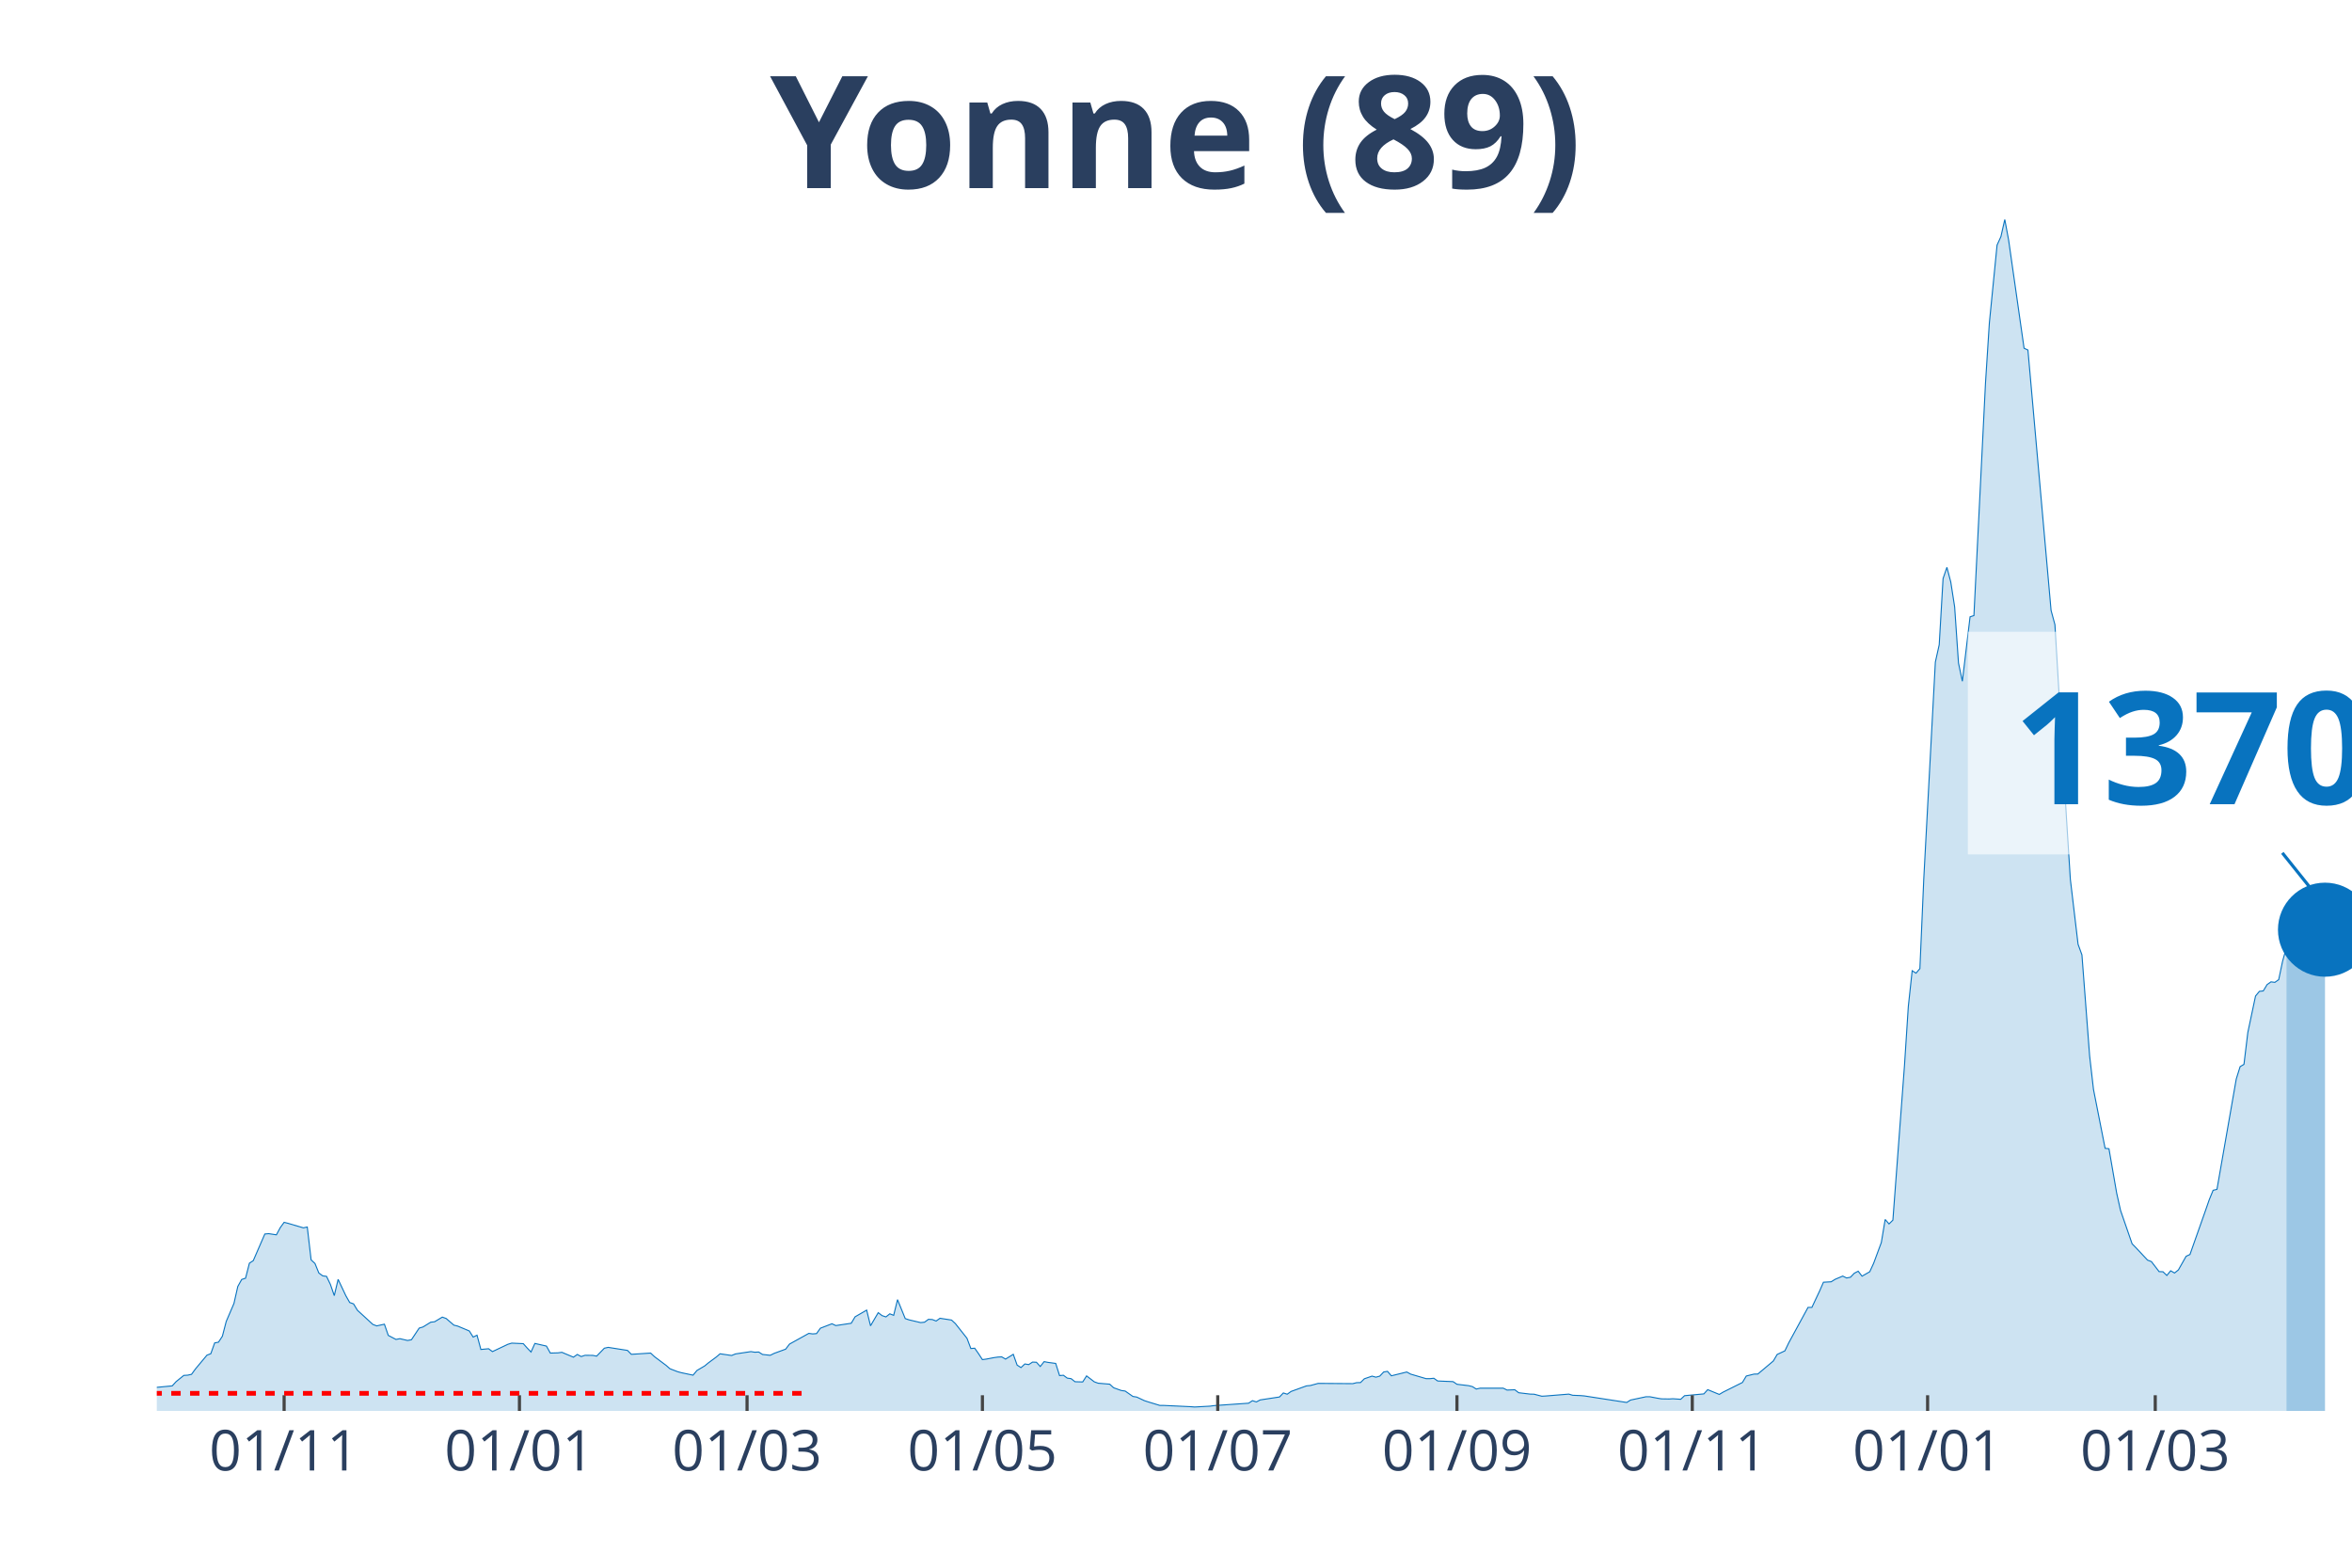
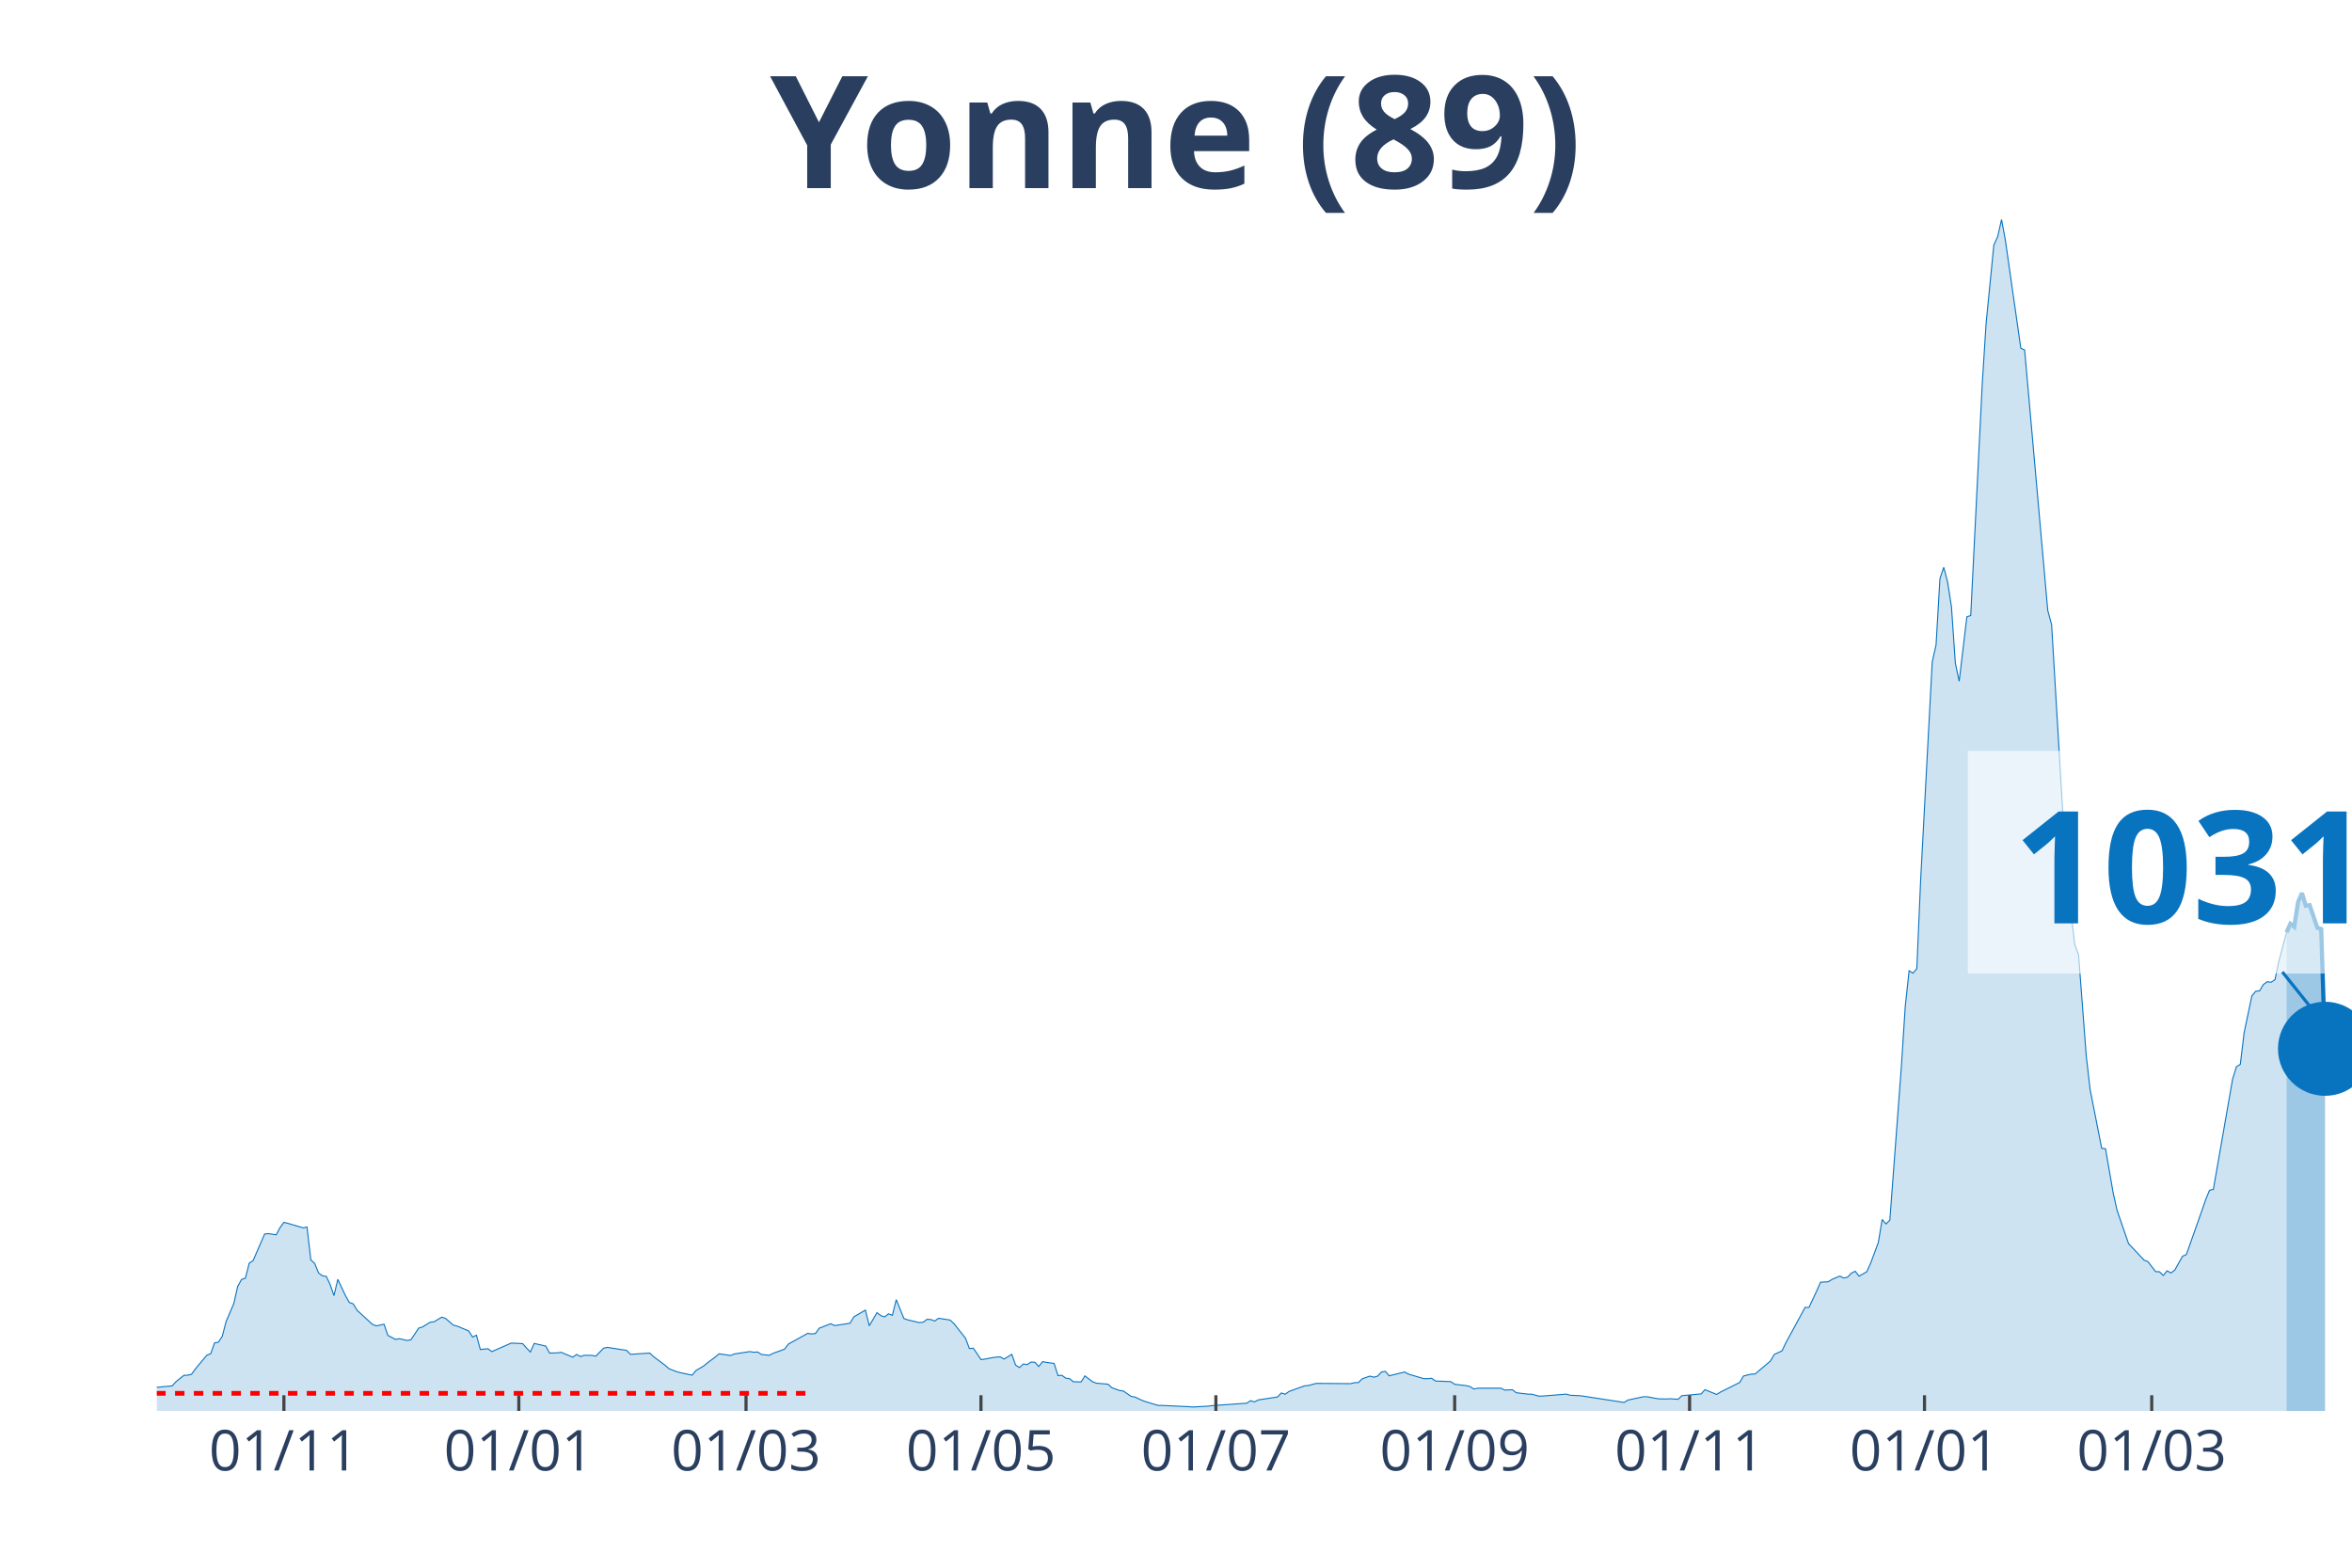
<svg xmlns="http://www.w3.org/2000/svg" class="main-svg" width="1125" height="750" style="" viewBox="0 0 750 500">
  <rect x="0" y="0" width="750" height="500" style="fill: rgb(0, 0, 0); fill-opacity: 0;" />
-   <defs id="defs-91e0ab">
+   <defs id="defs-132153">
    <g class="clips">
-       <clipPath id="clip91e0abxyplot" class="plotclip">
+       <clipPath id="clip132153xyplot" class="plotclip">
        <rect width="700" height="380" />
      </clipPath>
-       <clipPath class="axesclip" id="clip91e0abx">
+       <clipPath class="axesclip" id="clip132153x">
        <rect x="50" y="0" width="700" height="500" />
      </clipPath>
-       <clipPath class="axesclip" id="clip91e0aby">
+       <clipPath class="axesclip" id="clip132153y">
        <rect x="0" y="70" width="750" height="380" />
      </clipPath>
-       <clipPath class="axesclip" id="clip91e0abxy">
+       <clipPath class="axesclip" id="clip132153xy">
        <rect x="50" y="70" width="700" height="380" />
      </clipPath>
    </g>
    <g class="gradients" />
  </defs>
  <g class="bglayer">
    <rect class="bg" x="50" y="70" width="700" height="380" style="fill: rgb(0, 0, 0); fill-opacity: 0; stroke-width: 0;" />
  </g>
  <g class="layer-below">
    <g class="imagelayer" />
    <g class="shapelayer" />
  </g>
  <g class="cartesianlayer">
    <g class="subplot xy">
      <g class="layer-subplot">
        <g class="shapelayer" />
        <g class="imagelayer" />
      </g>
      <g class="gridlayer">
        <g class="x">
-           <path class="xgrid crisp" transform="translate(90.6,0)" d="M0,70v380" style="stroke: rgb(255, 255, 255); stroke-opacity: 1; stroke-width: 1px;" />
-           <path class="xgrid crisp" transform="translate(165.64,0)" d="M0,70v380" style="stroke: rgb(255, 255, 255); stroke-opacity: 1; stroke-width: 1px;" />
-           <path class="xgrid crisp" transform="translate(238.22,0)" d="M0,70v380" style="stroke: rgb(255, 255, 255); stroke-opacity: 1; stroke-width: 1px;" />
-           <path class="xgrid crisp" transform="translate(313.27,0)" d="M0,70v380" style="stroke: rgb(255, 255, 255); stroke-opacity: 1; stroke-width: 1px;" />
-           <path class="xgrid crisp" transform="translate(388.31,0)" d="M0,70v380" style="stroke: rgb(255, 255, 255); stroke-opacity: 1; stroke-width: 1px;" />
-           <path class="xgrid crisp" transform="translate(464.59,0)" d="M0,70v380" style="stroke: rgb(255, 255, 255); stroke-opacity: 1; stroke-width: 1px;" />
-           <path class="xgrid crisp" transform="translate(539.63,0)" d="M0,70v380" style="stroke: rgb(255, 255, 255); stroke-opacity: 1; stroke-width: 1px;" />
-           <path class="xgrid crisp" transform="translate(614.67,0)" d="M0,70v380" style="stroke: rgb(255, 255, 255); stroke-opacity: 1; stroke-width: 1px;" />
-           <path class="xgrid crisp" transform="translate(687.26,0)" d="M0,70v380" style="stroke: rgb(255, 255, 255); stroke-opacity: 1; stroke-width: 1px;" />
+           <path class="xgrid crisp" transform="translate(90.53,0)" d="M0,70v380" style="stroke: rgb(255, 255, 255); stroke-opacity: 1; stroke-width: 1px;" />
+           <path class="xgrid crisp" transform="translate(165.44,0)" d="M0,70v380" style="stroke: rgb(255, 255, 255); stroke-opacity: 1; stroke-width: 1px;" />
+           <path class="xgrid crisp" transform="translate(237.89,0)" d="M0,70v380" style="stroke: rgb(255, 255, 255); stroke-opacity: 1; stroke-width: 1px;" />
+           <path class="xgrid crisp" transform="translate(312.81,0)" d="M0,70v380" style="stroke: rgb(255, 255, 255); stroke-opacity: 1; stroke-width: 1px;" />
+           <path class="xgrid crisp" transform="translate(387.72,0)" d="M0,70v380" style="stroke: rgb(255, 255, 255); stroke-opacity: 1; stroke-width: 1px;" />
+           <path class="xgrid crisp" transform="translate(463.86,0)" d="M0,70v380" style="stroke: rgb(255, 255, 255); stroke-opacity: 1; stroke-width: 1px;" />
+           <path class="xgrid crisp" transform="translate(538.77,0)" d="M0,70v380" style="stroke: rgb(255, 255, 255); stroke-opacity: 1; stroke-width: 1px;" />
+           <path class="xgrid crisp" transform="translate(613.68,0)" d="M0,70v380" style="stroke: rgb(255, 255, 255); stroke-opacity: 1; stroke-width: 1px;" />
+           <path class="xgrid crisp" transform="translate(686.14,0)" d="M0,70v380" style="stroke: rgb(255, 255, 255); stroke-opacity: 1; stroke-width: 1px;" />
        </g>
        <g class="y" />
      </g>
      <g class="zerolinelayer" />
      <path class="xlines-below" />
      <path class="ylines-below" />
      <g class="overlines-below" />
      <g class="xaxislayer-below" />
      <g class="yaxislayer-below" />
      <g class="overaxes-below" />
-       <g class="plot" transform="translate(50, 70)" clip-path="url('#clip91e0abxyplot')">
+       <g class="plot" transform="translate(50, 70)" clip-path="url('#clip132153xyplot')">
        <g class="scatterlayer mlayer">
-           <g class="trace scatter trace17a9e5" style="stroke-miterlimit: 2;">
+           <g class="trace scatter tracea91713" style="stroke-miterlimit: 2;">
            <g class="fills">
              <g>
-                 <path class="js-fill" d="M679.09,380L-167.31,380L-167.31,379.09L-140.25,379.73L-139.02,379.76L-104.57,379.87L-103.34,379.8L-89.81,379.63L-88.58,379.73L-65.2,379.22L-63.97,379.26L-52.9,378.58L-51.67,378.28L-35.68,375.99L-34.45,376.42L-28.3,377.1L-27.07,376.8L-24.6,375.34L-23.37,375.24L-18.45,373.35L-17.22,373.32L-13.53,372.78L-12.3,371.16L-9.84,370.59L-8.61,371.2L-4.92,371.13L-3.69,372.48L-1.23,373.22L0,372.48L4.92,372.01L6.15,370.66L8.61,368.67L9.84,368.6L11.07,368.33L12.3,366.64L15.99,362.22L17.22,361.75L18.45,358.31L19.68,358.07L20.91,356.18L22.14,351.46L24.6,345.73L25.83,340.3L27.07,338.07L28.3,337.67L29.53,332.88L30.76,332.07L34.45,323.57L35.68,323.46L38.14,323.83L39.37,321.54L40.6,319.85L41.83,320.16L46.75,321.61L47.98,321.34L49.21,331.83L50.44,332.98L51.67,336.01L52.9,336.92L54.13,337.09L55.36,339.66L56.59,343.23L57.82,338.04L60.28,343.26L61.51,345.42L62.74,345.86L63.97,347.89L68.89,352.41L70.12,352.88L72.58,352.34L73.81,355.91L76.27,357.2L77.5,356.96L79.96,357.53L81.2,357.3L83.66,353.59L84.89,353.22L87.35,351.7L88.58,351.56L91.04,350.08L92.27,350.52L94.73,352.64L95.96,352.95L99.65,354.5L100.88,356.45L102.11,355.85L103.34,360.4L105.8,360.17L107.03,361.08L111.95,358.75L113.18,358.38L116.87,358.55L118.1,359.93L119.33,361.21L120.56,358.48L124.25,359.32L125.48,361.55L127.94,361.48L129.17,361.31L132.86,362.86L134.09,361.99L135.33,362.66L136.56,362.26L139.02,362.29L140.25,362.53L142.71,360L143.94,359.73L150.09,360.7L151.32,361.95L157.47,361.55L158.7,362.7L162.39,365.46L163.62,366.54L166.08,367.49L167.31,367.82L171,368.6L172.23,367.11L174.69,365.66L175.92,364.65L178.38,362.83L179.61,361.78L183.3,362.32L184.53,361.82L189.46,361.08L190.69,361.28L191.92,361.21L193.15,361.99L195.61,362.26L196.84,361.65L200.53,360.3L201.76,358.68L207.91,355.27L209.14,355.44L210.37,355.34L211.6,353.62L215.29,352.2L216.52,352.78L221.44,352.04L222.67,349.98L226.36,347.85L227.59,352.85L230.05,348.66L231.28,349.61L232.51,350.01L233.74,349.03L234.97,349.51L236.2,344.51L238.66,350.55L239.89,350.96L243.59,351.83L244.82,351.7L246.05,350.79L247.28,350.85L248.51,351.33L249.74,350.45L253.43,351.02L254.66,352.17L258.35,356.83L259.58,360.1L260.81,360L262.04,361.75L263.27,363.64L264.5,363.47L266.96,363L268.19,362.83L269.42,362.76L270.65,363.47L273.11,361.95L274.34,365.39L275.57,366.17L276.8,365.02L278.03,365.23L279.26,364.42L280.49,364.48L281.72,365.83L282.95,364.28L284.18,364.52L286.64,364.85L287.87,368.73L289.1,368.63L290.33,369.54L291.56,369.71L292.79,370.69L295.25,370.76L296.49,368.83L298.95,370.72L300.18,371.16L303.87,371.47L305.1,372.61L307.56,373.49L308.79,373.66L311.25,375.38L312.48,375.58L314.94,376.73L316.17,377.13L319.86,378.25L321.09,378.25L329.7,378.65L330.93,378.75L335.85,378.48L337.08,378.31L348.15,377.54L349.38,376.73L350.62,377.13L351.85,376.49L358,375.55L359.23,374.27L360.46,374.67L361.69,373.79L366.61,372.01L367.84,371.9L370.3,371.23L371.53,371.23L381.37,371.3L382.6,370.99L383.83,370.96L385.06,369.75L387.52,368.9L388.75,369.24L389.98,368.9L391.21,367.59L392.44,367.38L393.67,368.8L398.59,367.59L399.82,368.26L404.75,369.71L405.98,369.71L407.21,369.58L408.44,370.45L413.36,370.66L414.59,371.5L418.28,371.94L419.51,372.24L420.74,373.02L421.97,372.75L429.35,372.75L430.58,373.35L433.04,373.25L434.27,374.2L437.96,374.64L439.19,374.67L441.65,375.31L442.88,375.24L450.26,374.64L451.49,375.01L453.95,375.11L455.18,375.21L468.72,377.3L469.95,376.53L474.87,375.48L476.1,375.48L478.56,375.95L479.79,376.15L482.25,376.19L483.48,376.12L485.94,376.29L487.17,375.14L493.32,374.57L494.55,373.22L498.24,374.74L499.47,374L505.62,370.93L506.85,368.87L509.31,368.26L510.54,368.23L515.47,364.08L516.7,361.99L519.16,360.84L520.39,358.28L526.54,346.98L527.77,346.98L530.23,341.75L531.46,338.95L533.92,338.81L535.15,338.04L537.61,336.99L538.84,337.6L540.07,337.36L541.3,336.08L542.53,335.44L543.76,337.02L546.22,335.61L547.45,332.94L549.91,326.3L551.14,318.94L552.37,320.36L553.6,319.15L557.29,269.93L558.52,251.01L559.75,239.6L560.98,240.38L562.21,238.93L563.44,210.49L567.14,141.17L568.37,135.64L569.6,114.52L570.83,110.95L572.06,115.64L573.29,123.56L574.52,141.48L575.75,147.28L578.21,126.73L579.44,126.33L583.13,52.15L584.36,33.02L586.82,8.16L588.05,5.46L589.28,0L590.51,6.61L595.43,41.05L596.66,41.63L604.04,124.68L605.27,129.23L608.96,191.03L610.19,210.46L612.65,231.17L613.88,234.54L616.34,266.79L617.57,277.49L621.27,296.24L622.5,296.38L624.96,310.54L626.19,316.04L629.88,326.7L631.11,327.95L634.8,331.9L636.03,332.37L638.49,335.57L639.72,335.61L640.95,336.79L642.18,335.3L643.41,336.01L644.64,335.03L647.1,330.68L648.33,330.11L653.25,316.18L654.48,312.64L655.71,309.63L656.94,309.33L663.09,274.15L664.32,270.2L665.55,269.46L666.78,259.3L669.24,247.67L670.47,246.18L671.7,246.05L672.93,244.02L674.17,243.15L675.4,243.31L676.63,242.44L677.86,236.6L679.09,232.18" style="fill: rgb(8, 115, 191); fill-opacity: 0.2; stroke-width: 0;" />
+                 <path class="js-fill" d="M679.12,380L-167.02,380L-167.02,379.09L-140,379.73L-138.77,379.76L-104.39,379.87L-103.16,379.8L-89.65,379.63L-88.42,379.73L-65.09,379.22L-63.86,379.26L-52.81,378.58L-51.58,378.28L-35.61,375.99L-34.39,376.42L-28.25,377.1L-27.02,376.8L-24.56,375.34L-23.33,375.24L-18.42,373.35L-17.19,373.32L-13.51,372.78L-12.28,371.16L-9.82,370.59L-8.6,371.2L-4.91,371.13L-3.68,372.48L-1.23,373.22L0,372.48L4.91,372.01L6.14,370.66L8.6,368.67L9.82,368.6L11.05,368.33L12.28,366.64L15.96,362.22L17.19,361.75L18.42,358.31L19.65,358.07L20.88,356.18L22.11,351.46L24.56,345.73L25.79,340.3L27.02,338.07L28.25,337.67L29.47,332.88L30.7,332.07L34.39,323.57L35.61,323.46L38.07,323.83L39.3,321.54L40.53,319.85L41.75,320.16L46.67,321.61L47.89,321.34L49.12,331.83L50.35,332.98L51.58,336.01L52.81,336.92L54.04,337.09L55.26,339.66L56.49,343.23L57.72,338.04L60.18,343.26L61.4,345.42L62.63,345.86L63.86,347.89L68.77,352.41L70,352.88L72.46,352.34L73.68,355.91L76.14,357.2L77.37,356.96L79.82,357.53L81.05,357.3L83.51,353.59L84.74,353.22L87.19,351.7L88.42,351.56L90.88,350.08L92.11,350.52L94.56,352.64L95.79,352.95L99.47,354.5L100.7,356.45L101.93,355.85L103.16,360.4L105.61,360.17L106.84,361.08L112.98,358.38L114.21,358.41L116.67,358.55L117.89,359.93L119.12,361.21L120.35,358.48L124.04,359.32L125.26,361.55L127.72,361.48L128.95,361.31L132.63,362.86L133.86,361.99L135.09,362.66L136.32,362.26L138.77,362.29L140,362.53L142.46,360L143.68,359.73L149.82,360.7L151.05,361.95L157.19,361.55L158.42,362.7L162.11,365.46L163.33,366.54L165.79,367.49L167.02,367.82L170.7,368.6L171.93,367.11L174.39,365.66L175.61,364.65L178.07,362.83L179.3,361.78L182.98,362.32L184.21,361.82L189.12,361.08L190.35,361.28L191.58,361.21L192.81,361.99L195.26,362.26L196.49,361.65L200.18,360.3L201.4,358.68L207.54,355.27L208.77,355.44L210,355.34L211.23,353.62L214.91,352.2L216.14,352.78L221.05,352.04L222.28,349.98L225.96,347.85L227.19,352.85L229.65,348.66L230.88,349.61L232.11,350.01L233.33,349.03L234.56,349.51L235.79,344.51L238.25,350.55L239.47,350.96L243.16,351.83L244.39,351.7L245.61,350.79L246.84,350.85L248.07,351.33L249.3,350.45L252.98,351.02L254.21,352.17L257.89,356.83L259.12,360.1L260.35,360L261.58,361.75L262.81,363.64L264.04,363.47L266.49,363L267.72,362.83L268.95,362.76L270.18,363.47L272.63,361.95L273.86,365.39L275.09,366.17L276.32,365.02L277.54,365.23L278.77,364.42L280,364.48L281.23,365.83L282.46,364.28L283.68,364.52L286.14,364.85L287.37,368.73L288.6,368.63L289.82,369.54L291.05,369.71L292.28,370.69L294.74,370.76L295.96,368.83L298.42,370.72L299.65,371.16L303.33,371.47L304.56,372.61L307.02,373.49L308.25,373.66L310.7,375.38L311.93,375.58L314.39,376.73L315.61,377.13L319.3,378.25L320.53,378.25L329.12,378.65L330.35,378.75L335.26,378.48L336.49,378.31L347.54,377.54L348.77,376.73L350,377.13L351.23,376.49L357.37,375.55L358.6,374.27L359.82,374.67L361.05,373.79L365.96,372.01L367.19,371.9L369.65,371.23L370.88,371.23L380.7,371.3L381.93,370.99L383.16,370.96L384.39,369.75L386.84,368.9L388.07,369.24L389.3,368.9L390.53,367.59L391.75,367.38L392.98,368.8L397.89,367.59L399.12,368.26L404.04,369.71L405.26,369.71L406.49,369.58L407.72,370.45L412.63,370.66L413.86,371.5L417.54,371.94L418.77,372.24L420,373.02L421.23,372.75L428.6,372.75L429.82,373.35L432.28,373.25L433.51,374.2L437.19,374.64L438.42,374.67L440.88,375.31L442.11,375.24L449.47,374.64L450.7,375.01L453.16,375.11L454.39,375.21L467.89,377.3L469.12,376.53L474.04,375.48L475.26,375.48L477.72,375.95L478.95,376.15L481.4,376.19L482.63,376.12L485.09,376.29L486.32,375.14L492.46,374.57L493.68,373.22L497.37,374.74L498.6,374L504.74,370.93L505.96,368.87L508.42,368.26L509.65,368.23L514.56,364.08L515.79,361.99L518.25,360.84L519.47,358.28L525.61,346.98L526.84,346.98L529.3,341.75L530.53,338.95L532.98,338.81L534.21,338.04L536.67,336.99L537.89,337.6L539.12,337.36L540.35,336.08L541.58,335.44L542.81,337.02L545.26,335.61L546.49,332.94L548.95,326.3L550.18,318.94L551.4,320.36L552.63,319.15L556.32,269.93L557.54,251.01L558.77,239.6L560,240.38L561.23,238.93L562.46,210.49L566.14,141.17L567.37,135.64L568.6,114.52L569.82,110.95L571.05,115.64L572.28,123.56L573.51,141.48L574.74,147.28L577.19,126.73L578.42,126.33L582.11,52.15L583.33,33.02L585.79,8.16L587.02,5.46L588.25,0L589.47,6.61L594.39,41.05L595.61,41.63L602.98,124.68L604.21,129.23L607.89,191.03L609.12,210.46L611.58,231.17L612.81,234.54L615.26,266.79L616.49,277.49L620.18,296.24L621.4,296.38L623.86,310.54L625.09,316.04L628.77,326.7L630,327.95L633.68,331.9L634.91,332.37L637.37,335.57L638.6,335.61L639.82,336.79L641.05,335.3L642.28,336.01L643.51,335.03L645.96,330.68L647.19,330.11L652.11,316.18L653.33,312.64L654.56,309.63L655.79,309.33L661.93,274.15L663.16,270.2L664.39,269.46L665.61,259.3L668.07,247.63L669.3,246.15L670.53,246.01L671.75,243.99L672.98,243.11L674.21,243.28L675.44,242.44L676.67,236.6L679.12,227.36" style="fill: rgb(8, 115, 191); fill-opacity: 0.2; stroke-width: 0;" />
              </g>
            </g>
            <g class="errorbars" />
            <g class="lines">
-               <path class="js-line" d="M-167.31,379.09L-140.25,379.73L-139.02,379.76L-104.57,379.87L-103.34,379.8L-89.81,379.63L-88.58,379.73L-65.2,379.22L-63.97,379.26L-52.9,378.58L-51.67,378.28L-35.68,375.99L-34.45,376.42L-28.3,377.1L-27.07,376.8L-24.6,375.34L-23.37,375.24L-18.45,373.35L-17.22,373.32L-13.53,372.78L-12.3,371.16L-9.84,370.59L-8.61,371.2L-4.92,371.13L-3.69,372.48L-1.23,373.22L0,372.48L4.92,372.01L6.15,370.66L8.61,368.67L9.84,368.6L11.07,368.33L12.3,366.64L15.99,362.22L17.22,361.75L18.45,358.31L19.68,358.07L20.91,356.18L22.14,351.46L24.6,345.73L25.83,340.3L27.07,338.07L28.3,337.67L29.53,332.88L30.76,332.07L34.45,323.57L35.68,323.46L38.14,323.83L39.37,321.54L40.6,319.85L41.83,320.16L46.75,321.61L47.98,321.34L49.21,331.83L50.44,332.98L51.67,336.01L52.9,336.92L54.13,337.09L55.36,339.66L56.59,343.23L57.82,338.04L60.28,343.26L61.51,345.42L62.74,345.86L63.97,347.89L68.89,352.41L70.12,352.88L72.58,352.34L73.81,355.91L76.27,357.2L77.5,356.96L79.96,357.53L81.2,357.3L83.66,353.59L84.89,353.22L87.35,351.7L88.58,351.56L91.04,350.08L92.27,350.52L94.73,352.64L95.96,352.95L99.65,354.5L100.88,356.45L102.11,355.85L103.34,360.4L105.8,360.17L107.03,361.08L111.95,358.75L113.18,358.38L116.87,358.55L118.1,359.93L119.33,361.21L120.56,358.48L124.25,359.32L125.48,361.55L127.94,361.48L129.17,361.31L132.86,362.86L134.09,361.99L135.33,362.66L136.56,362.26L139.02,362.29L140.25,362.53L142.71,360L143.94,359.73L150.09,360.7L151.32,361.95L157.47,361.55L158.7,362.7L162.39,365.46L163.62,366.54L166.08,367.49L167.31,367.82L171,368.6L172.23,367.11L174.69,365.66L175.92,364.65L178.38,362.83L179.61,361.78L183.3,362.32L184.53,361.82L189.46,361.08L190.69,361.28L191.92,361.21L193.15,361.99L195.61,362.26L196.84,361.65L200.53,360.3L201.76,358.68L207.91,355.27L209.14,355.44L210.37,355.34L211.6,353.62L215.29,352.2L216.52,352.78L221.44,352.04L222.67,349.98L226.36,347.85L227.59,352.85L230.05,348.66L231.28,349.61L232.51,350.01L233.74,349.03L234.97,349.51L236.2,344.51L238.66,350.55L239.89,350.96L243.59,351.83L244.82,351.7L246.05,350.79L247.28,350.85L248.51,351.33L249.74,350.45L253.43,351.02L254.66,352.17L258.35,356.83L259.58,360.1L260.81,360L262.04,361.75L263.27,363.64L264.5,363.47L266.96,363L268.19,362.83L269.42,362.76L270.65,363.47L273.11,361.95L274.34,365.39L275.57,366.17L276.8,365.02L278.03,365.23L279.26,364.42L280.49,364.48L281.72,365.83L282.95,364.28L284.18,364.52L286.64,364.85L287.87,368.73L289.1,368.63L290.33,369.54L291.56,369.71L292.79,370.69L295.25,370.76L296.49,368.83L298.95,370.72L300.18,371.16L303.87,371.47L305.1,372.61L307.56,373.49L308.79,373.66L311.25,375.38L312.48,375.58L314.94,376.73L316.17,377.13L319.86,378.25L321.09,378.25L329.7,378.65L330.93,378.75L335.85,378.48L337.08,378.31L348.15,377.54L349.38,376.73L350.62,377.13L351.85,376.49L358,375.55L359.23,374.27L360.46,374.67L361.69,373.79L366.61,372.01L367.84,371.9L370.3,371.23L371.53,371.23L381.37,371.3L382.6,370.99L383.83,370.96L385.06,369.75L387.52,368.9L388.75,369.24L389.98,368.9L391.21,367.59L392.44,367.38L393.67,368.8L398.59,367.59L399.82,368.26L404.75,369.71L405.98,369.71L407.21,369.58L408.44,370.45L413.36,370.66L414.59,371.5L418.28,371.94L419.51,372.24L420.74,373.02L421.97,372.75L429.35,372.75L430.58,373.35L433.04,373.25L434.27,374.2L437.96,374.64L439.19,374.67L441.65,375.31L442.88,375.24L450.26,374.64L451.49,375.01L453.95,375.11L455.18,375.21L468.72,377.3L469.95,376.53L474.87,375.48L476.1,375.48L478.56,375.95L479.79,376.15L482.25,376.19L483.48,376.12L485.94,376.29L487.17,375.14L493.32,374.57L494.55,373.22L498.24,374.74L499.47,374L505.62,370.93L506.85,368.87L509.31,368.26L510.54,368.23L515.47,364.08L516.7,361.99L519.16,360.84L520.39,358.28L526.54,346.98L527.77,346.98L530.23,341.75L531.46,338.95L533.92,338.81L535.15,338.04L537.61,336.99L538.84,337.6L540.07,337.36L541.3,336.08L542.53,335.44L543.76,337.02L546.22,335.61L547.45,332.94L549.91,326.3L551.14,318.94L552.37,320.36L553.6,319.15L557.29,269.93L558.52,251.01L559.75,239.6L560.98,240.38L562.21,238.93L563.44,210.49L567.14,141.17L568.37,135.64L569.6,114.52L570.83,110.95L572.06,115.64L573.29,123.56L574.52,141.48L575.75,147.28L578.21,126.73L579.44,126.33L583.13,52.15L584.36,33.02L586.82,8.16L588.05,5.46L589.28,0L590.51,6.61L595.43,41.05L596.66,41.63L604.04,124.68L605.27,129.23L608.96,191.03L610.19,210.46L612.65,231.17L613.88,234.54L616.34,266.79L617.57,277.49L621.27,296.24L622.5,296.38L624.96,310.54L626.19,316.04L629.88,326.7L631.11,327.95L634.8,331.9L636.03,332.37L638.49,335.57L639.72,335.61L640.95,336.79L642.18,335.3L643.41,336.01L644.64,335.03L647.1,330.68L648.33,330.11L653.25,316.18L654.48,312.64L655.71,309.63L656.94,309.33L663.09,274.15L664.32,270.2L665.55,269.46L666.78,259.3L669.24,247.67L670.47,246.18L671.7,246.05L672.93,244.02L674.17,243.15L675.4,243.31L676.63,242.44L677.86,236.6L679.09,232.18" style="vector-effect: non-scaling-stroke; fill: none; stroke: rgb(8, 115, 191); stroke-opacity: 1; stroke-width: 0.5px; opacity: 1;" />
+               <path class="js-line" d="M-167.02,379.09L-140,379.73L-138.77,379.76L-104.39,379.87L-103.16,379.8L-89.65,379.63L-88.42,379.73L-65.09,379.22L-63.86,379.26L-52.81,378.58L-51.58,378.28L-35.61,375.99L-34.39,376.42L-28.25,377.1L-27.02,376.8L-24.56,375.34L-23.33,375.24L-18.42,373.35L-17.19,373.32L-13.51,372.78L-12.28,371.16L-9.82,370.59L-8.6,371.2L-4.91,371.13L-3.68,372.48L-1.23,373.22L0,372.48L4.91,372.01L6.14,370.66L8.6,368.67L9.82,368.6L11.05,368.33L12.28,366.64L15.96,362.22L17.19,361.75L18.42,358.31L19.65,358.07L20.88,356.18L22.11,351.46L24.56,345.73L25.79,340.3L27.02,338.07L28.25,337.67L29.47,332.88L30.7,332.07L34.39,323.57L35.61,323.46L38.07,323.83L39.3,321.54L40.53,319.85L41.75,320.16L46.67,321.61L47.89,321.34L49.12,331.83L50.35,332.98L51.58,336.01L52.81,336.92L54.04,337.09L55.26,339.66L56.49,343.23L57.72,338.04L60.18,343.26L61.4,345.42L62.63,345.86L63.86,347.89L68.77,352.41L70,352.88L72.46,352.34L73.68,355.91L76.14,357.2L77.37,356.96L79.82,357.53L81.05,357.3L83.51,353.59L84.74,353.22L87.19,351.7L88.42,351.56L90.88,350.08L92.11,350.52L94.56,352.64L95.79,352.95L99.47,354.5L100.7,356.45L101.93,355.85L103.16,360.4L105.61,360.17L106.84,361.08L112.98,358.38L114.21,358.41L116.67,358.55L117.89,359.93L119.12,361.21L120.35,358.48L124.04,359.32L125.26,361.55L127.72,361.48L128.95,361.31L132.63,362.86L133.86,361.99L135.09,362.66L136.32,362.26L138.77,362.29L140,362.53L142.46,360L143.68,359.73L149.82,360.7L151.05,361.95L157.19,361.55L158.42,362.7L162.11,365.46L163.33,366.54L165.79,367.49L167.02,367.82L170.7,368.6L171.93,367.11L174.39,365.66L175.61,364.65L178.07,362.83L179.3,361.78L182.98,362.32L184.21,361.82L189.12,361.08L190.35,361.28L191.58,361.21L192.81,361.99L195.26,362.26L196.49,361.65L200.18,360.3L201.4,358.68L207.54,355.27L208.77,355.44L210,355.34L211.23,353.62L214.91,352.2L216.14,352.78L221.05,352.04L222.28,349.98L225.96,347.85L227.19,352.85L229.65,348.66L230.88,349.61L232.11,350.01L233.33,349.03L234.56,349.51L235.79,344.51L238.25,350.55L239.47,350.96L243.16,351.83L244.39,351.7L245.61,350.79L246.84,350.85L248.07,351.33L249.3,350.45L252.98,351.02L254.21,352.17L257.89,356.83L259.12,360.1L260.35,360L261.58,361.75L262.81,363.64L264.04,363.47L266.49,363L267.72,362.83L268.95,362.76L270.18,363.47L272.63,361.95L273.86,365.39L275.09,366.17L276.32,365.02L277.54,365.23L278.77,364.42L280,364.48L281.23,365.83L282.46,364.28L283.68,364.52L286.14,364.85L287.37,368.73L288.6,368.63L289.82,369.54L291.05,369.71L292.28,370.69L294.74,370.76L295.96,368.83L298.42,370.72L299.65,371.16L303.33,371.47L304.56,372.61L307.02,373.49L308.25,373.66L310.7,375.38L311.93,375.58L314.39,376.73L315.61,377.13L319.3,378.25L320.53,378.25L329.12,378.65L330.35,378.75L335.26,378.48L336.49,378.31L347.54,377.54L348.77,376.73L350,377.13L351.23,376.49L357.37,375.55L358.6,374.27L359.82,374.67L361.05,373.79L365.96,372.01L367.19,371.9L369.65,371.23L370.88,371.23L380.7,371.3L381.93,370.99L383.16,370.96L384.39,369.75L386.84,368.9L388.07,369.24L389.3,368.9L390.53,367.59L391.75,367.38L392.98,368.8L397.89,367.59L399.12,368.26L404.04,369.71L405.26,369.71L406.49,369.58L407.72,370.45L412.63,370.66L413.86,371.5L417.54,371.94L418.77,372.24L420,373.02L421.23,372.75L428.6,372.75L429.82,373.35L432.28,373.25L433.51,374.2L437.19,374.64L438.42,374.67L440.88,375.31L442.11,375.24L449.47,374.64L450.7,375.01L453.16,375.11L454.39,375.21L467.89,377.3L469.12,376.53L474.04,375.48L475.26,375.48L477.72,375.95L478.95,376.15L481.4,376.19L482.63,376.12L485.09,376.29L486.32,375.14L492.46,374.57L493.68,373.22L497.37,374.74L498.6,374L504.74,370.93L505.96,368.87L508.42,368.26L509.65,368.23L514.56,364.08L515.79,361.99L518.25,360.84L519.47,358.28L525.61,346.98L526.84,346.98L529.3,341.75L530.53,338.95L532.98,338.81L534.21,338.04L536.67,336.99L537.89,337.6L539.12,337.36L540.35,336.08L541.58,335.44L542.81,337.02L545.26,335.61L546.49,332.94L548.95,326.3L550.18,318.94L551.4,320.36L552.63,319.15L556.32,269.93L557.54,251.01L558.77,239.6L560,240.38L561.23,238.93L562.46,210.49L566.14,141.17L567.37,135.64L568.6,114.52L569.82,110.95L571.05,115.64L572.28,123.56L573.51,141.48L574.74,147.28L577.19,126.73L578.42,126.33L582.11,52.15L583.33,33.02L585.79,8.16L587.02,5.46L588.25,0L589.47,6.61L594.39,41.05L595.61,41.63L602.98,124.68L604.21,129.23L607.89,191.03L609.12,210.46L611.58,231.17L612.81,234.54L615.26,266.79L616.49,277.49L620.18,296.24L621.4,296.38L623.86,310.54L625.09,316.04L628.77,326.7L630,327.95L633.68,331.9L634.91,332.37L637.37,335.57L638.6,335.61L639.82,336.79L641.05,335.3L642.28,336.01L643.51,335.03L645.96,330.68L647.19,330.11L652.11,316.18L653.33,312.64L654.56,309.63L655.79,309.33L661.93,274.15L663.16,270.2L664.39,269.46L665.61,259.3L668.07,247.63L669.3,246.15L670.53,246.01L671.75,243.99L672.98,243.11L674.21,243.28L675.44,242.44L676.67,236.6L679.12,227.36" style="vector-effect: non-scaling-stroke; fill: none; stroke: rgb(8, 115, 191); stroke-opacity: 1; stroke-width: 0.5px; opacity: 1;" />
            </g>
            <g class="points" />
            <g class="text" />
          </g>
-           <g class="trace scatter trace2d4060" style="stroke-miterlimit: 2;">
+           <g class="trace scatter tracef515ea" style="stroke-miterlimit: 2;">
            <g class="fills">
              <g>
-                 <path class="js-fill" d="M691.39,380L679.09,380L679.09,232.18L681.55,224.63L682.78,225.57L684.01,217.71L685.24,214.84L686.47,218.86L687.7,218.82L690.16,226.11L691.39,226.52" style="fill: rgb(8, 115, 191); fill-opacity: 0.4; stroke-width: 0;" />
+                 <path class="js-fill" d="M691.4,380L679.12,380L679.12,227.36L680.35,224.63L681.58,225.57L682.81,217.71L684.04,214.84L685.26,218.86L686.49,218.69L688.95,225.91L690.18,226.31L691.4,264.5" style="fill: rgb(8, 115, 191); fill-opacity: 0.4; stroke-width: 0;" />
              </g>
            </g>
            <g class="errorbars" />
            <g class="lines">
-               <path class="js-line" d="M679.09,232.18L681.55,224.63L682.78,225.57L684.01,217.71L685.24,214.84L686.47,218.86L687.7,218.82L690.16,226.11L691.39,226.52" style="vector-effect: non-scaling-stroke; fill: none; stroke: rgb(8, 115, 191); stroke-opacity: 1; stroke-width: 2px; opacity: 1;" />
+               <path class="js-line" d="M679.12,227.36L680.35,224.63L681.58,225.57L682.81,217.71L684.04,214.84L685.26,218.86L686.49,218.69L688.95,225.91L690.18,226.31L691.4,264.5" style="vector-effect: non-scaling-stroke; fill: none; stroke: rgb(8, 115, 191); stroke-opacity: 1; stroke-width: 2px; opacity: 1;" />
            </g>
            <g class="points" />
            <g class="text" />
          </g>
-           <g class="trace scatter tracebc733b" style="stroke-miterlimit: 2; opacity: 1;">
+           <g class="trace scatter trace96da2d" style="stroke-miterlimit: 2; opacity: 1;">
            <g class="fills" />
            <g class="errorbars" />
            <g class="lines" />
            <g class="points">
-               <path class="point" transform="translate(691.39,226.52)" d="M15,0A15,15 0 1,1 0,-15A15,15 0 0,1 15,0Z" style="opacity: 1; stroke-width: 0px; fill: rgb(8, 115, 191); fill-opacity: 1;" />
+               <path class="point" transform="translate(691.4,264.5)" d="M15,0A15,15 0 1,1 0,-15A15,15 0 0,1 15,0Z" style="opacity: 1; stroke-width: 0px; fill: rgb(8, 115, 191); fill-opacity: 1;" />
            </g>
            <g class="text" />
          </g>
        </g>
      </g>
      <g class="overplot" />
      <path class="xlines-above crisp" style="fill: none; stroke-width: 1px; stroke: rgb(0, 0, 0); stroke-opacity: 0;" d="" />
      <path class="ylines-above crisp" style="fill: none;" d="M0,0" />
      <g class="overlines-above" />
      <g class="xaxislayer-above">
-         <path class="xtick ticks crisp" d="M0,450v-5" transform="translate(90.6,0)" style="stroke: rgb(68, 68, 68); stroke-opacity: 1; stroke-width: 1px;" />
-         <path class="xtick ticks crisp" d="M0,450v-5" transform="translate(165.64,0)" style="stroke: rgb(68, 68, 68); stroke-opacity: 1; stroke-width: 1px;" />
-         <path class="xtick ticks crisp" d="M0,450v-5" transform="translate(238.22,0)" style="stroke: rgb(68, 68, 68); stroke-opacity: 1; stroke-width: 1px;" />
-         <path class="xtick ticks crisp" d="M0,450v-5" transform="translate(313.27,0)" style="stroke: rgb(68, 68, 68); stroke-opacity: 1; stroke-width: 1px;" />
-         <path class="xtick ticks crisp" d="M0,450v-5" transform="translate(388.31,0)" style="stroke: rgb(68, 68, 68); stroke-opacity: 1; stroke-width: 1px;" />
-         <path class="xtick ticks crisp" d="M0,450v-5" transform="translate(464.59,0)" style="stroke: rgb(68, 68, 68); stroke-opacity: 1; stroke-width: 1px;" />
-         <path class="xtick ticks crisp" d="M0,450v-5" transform="translate(539.63,0)" style="stroke: rgb(68, 68, 68); stroke-opacity: 1; stroke-width: 1px;" />
-         <path class="xtick ticks crisp" d="M0,450v-5" transform="translate(614.67,0)" style="stroke: rgb(68, 68, 68); stroke-opacity: 1; stroke-width: 1px;" />
-         <path class="xtick ticks crisp" d="M0,450v-5" transform="translate(687.26,0)" style="stroke: rgb(68, 68, 68); stroke-opacity: 1; stroke-width: 1px;" />
+         <path class="xtick ticks crisp" d="M0,450v-5" transform="translate(90.53,0)" style="stroke: rgb(68, 68, 68); stroke-opacity: 1; stroke-width: 1px;" />
+         <path class="xtick ticks crisp" d="M0,450v-5" transform="translate(165.44,0)" style="stroke: rgb(68, 68, 68); stroke-opacity: 1; stroke-width: 1px;" />
+         <path class="xtick ticks crisp" d="M0,450v-5" transform="translate(237.89,0)" style="stroke: rgb(68, 68, 68); stroke-opacity: 1; stroke-width: 1px;" />
+         <path class="xtick ticks crisp" d="M0,450v-5" transform="translate(312.81,0)" style="stroke: rgb(68, 68, 68); stroke-opacity: 1; stroke-width: 1px;" />
+         <path class="xtick ticks crisp" d="M0,450v-5" transform="translate(387.72,0)" style="stroke: rgb(68, 68, 68); stroke-opacity: 1; stroke-width: 1px;" />
+         <path class="xtick ticks crisp" d="M0,450v-5" transform="translate(463.86,0)" style="stroke: rgb(68, 68, 68); stroke-opacity: 1; stroke-width: 1px;" />
+         <path class="xtick ticks crisp" d="M0,450v-5" transform="translate(538.77,0)" style="stroke: rgb(68, 68, 68); stroke-opacity: 1; stroke-width: 1px;" />
+         <path class="xtick ticks crisp" d="M0,450v-5" transform="translate(613.68,0)" style="stroke: rgb(68, 68, 68); stroke-opacity: 1; stroke-width: 1px;" />
+         <path class="xtick ticks crisp" d="M0,450v-5" transform="translate(686.14,0)" style="stroke: rgb(68, 68, 68); stroke-opacity: 1; stroke-width: 1px;" />
        <g class="xtick">
-           <text text-anchor="middle" x="0" y="469" transform="translate(90.6,0)" style="font-family: 'Open Sans', verdana, arial, sans-serif; font-size: 18px; fill: rgb(42, 63, 95); fill-opacity: 1; white-space: pre;">01/11</text>
+           <text text-anchor="middle" x="0" y="469" transform="translate(90.53,0)" style="font-family: 'Open Sans', verdana, arial, sans-serif; font-size: 18px; fill: rgb(42, 63, 95); fill-opacity: 1; white-space: pre;">01/11</text>
        </g>
        <g class="xtick">
-           <text text-anchor="middle" x="0" y="469" transform="translate(165.64,0)" style="font-family: 'Open Sans', verdana, arial, sans-serif; font-size: 18px; fill: rgb(42, 63, 95); fill-opacity: 1; white-space: pre;">01/01</text>
+           <text text-anchor="middle" x="0" y="469" transform="translate(165.44,0)" style="font-family: 'Open Sans', verdana, arial, sans-serif; font-size: 18px; fill: rgb(42, 63, 95); fill-opacity: 1; white-space: pre;">01/01</text>
        </g>
        <g class="xtick">
-           <text text-anchor="middle" x="0" y="469" transform="translate(238.22,0)" style="font-family: 'Open Sans', verdana, arial, sans-serif; font-size: 18px; fill: rgb(42, 63, 95); fill-opacity: 1; white-space: pre;">01/03</text>
+           <text text-anchor="middle" x="0" y="469" transform="translate(237.89,0)" style="font-family: 'Open Sans', verdana, arial, sans-serif; font-size: 18px; fill: rgb(42, 63, 95); fill-opacity: 1; white-space: pre;">01/03</text>
        </g>
        <g class="xtick">
-           <text text-anchor="middle" x="0" y="469" transform="translate(313.27,0)" style="font-family: 'Open Sans', verdana, arial, sans-serif; font-size: 18px; fill: rgb(42, 63, 95); fill-opacity: 1; white-space: pre;">01/05</text>
+           <text text-anchor="middle" x="0" y="469" transform="translate(312.81,0)" style="font-family: 'Open Sans', verdana, arial, sans-serif; font-size: 18px; fill: rgb(42, 63, 95); fill-opacity: 1; white-space: pre;">01/05</text>
        </g>
        <g class="xtick">
-           <text text-anchor="middle" x="0" y="469" transform="translate(388.31,0)" style="font-family: 'Open Sans', verdana, arial, sans-serif; font-size: 18px; fill: rgb(42, 63, 95); fill-opacity: 1; white-space: pre;">01/07</text>
+           <text text-anchor="middle" x="0" y="469" transform="translate(387.72,0)" style="font-family: 'Open Sans', verdana, arial, sans-serif; font-size: 18px; fill: rgb(42, 63, 95); fill-opacity: 1; white-space: pre;">01/07</text>
        </g>
        <g class="xtick">
-           <text text-anchor="middle" x="0" y="469" transform="translate(464.59,0)" style="font-family: 'Open Sans', verdana, arial, sans-serif; font-size: 18px; fill: rgb(42, 63, 95); fill-opacity: 1; white-space: pre;">01/09</text>
+           <text text-anchor="middle" x="0" y="469" transform="translate(463.86,0)" style="font-family: 'Open Sans', verdana, arial, sans-serif; font-size: 18px; fill: rgb(42, 63, 95); fill-opacity: 1; white-space: pre;">01/09</text>
        </g>
        <g class="xtick">
-           <text text-anchor="middle" x="0" y="469" transform="translate(539.63,0)" style="font-family: 'Open Sans', verdana, arial, sans-serif; font-size: 18px; fill: rgb(42, 63, 95); fill-opacity: 1; white-space: pre;">01/11</text>
+           <text text-anchor="middle" x="0" y="469" transform="translate(538.77,0)" style="font-family: 'Open Sans', verdana, arial, sans-serif; font-size: 18px; fill: rgb(42, 63, 95); fill-opacity: 1; white-space: pre;">01/11</text>
        </g>
        <g class="xtick">
-           <text text-anchor="middle" x="0" y="469" transform="translate(614.67,0)" style="font-family: 'Open Sans', verdana, arial, sans-serif; font-size: 18px; fill: rgb(42, 63, 95); fill-opacity: 1; white-space: pre;">01/01</text>
+           <text text-anchor="middle" x="0" y="469" transform="translate(613.68,0)" style="font-family: 'Open Sans', verdana, arial, sans-serif; font-size: 18px; fill: rgb(42, 63, 95); fill-opacity: 1; white-space: pre;">01/01</text>
        </g>
        <g class="xtick">
-           <text text-anchor="middle" x="0" y="469" transform="translate(687.26,0)" style="font-family: 'Open Sans', verdana, arial, sans-serif; font-size: 18px; fill: rgb(42, 63, 95); fill-opacity: 1; white-space: pre;">01/03</text>
+           <text text-anchor="middle" x="0" y="469" transform="translate(686.14,0)" style="font-family: 'Open Sans', verdana, arial, sans-serif; font-size: 18px; fill: rgb(42, 63, 95); fill-opacity: 1; white-space: pre;">01/03</text>
        </g>
      </g>
      <g class="yaxislayer-above" />
      <g class="overaxes-above" />
    </g>
  </g>
  <g class="polarlayer" />
  <g class="ternarylayer" />
  <g class="geolayer" />
  <g class="funnelarealayer" />
  <g class="pielayer" />
  <g class="treemaplayer" />
  <g class="sunburstlayer" />
  <g class="glimages" />
-   <defs id="topdefs-91e0ab">
+   <defs id="topdefs-132153">
    <g class="clips" />
  </defs>
  <g class="layer-above">
    <g class="imagelayer" />
    <g class="shapelayer">
-       <path data-index="0" fill-rule="evenodd" d="M-641.39,444.4L257.91,444.4" clip-path="url('#clip91e0abxy')" style="opacity: 1; stroke: rgb(255, 0, 0); stroke-opacity: 1; fill: rgb(0, 0, 0); fill-opacity: 0; stroke-dasharray: 3px, 3px; stroke-width: 1.5px;" />
+       <path data-index="0" fill-rule="evenodd" d="M-640.18,444.4L257.54,444.4" clip-path="url('#clip132153xy')" style="opacity: 1; stroke: rgb(255, 0, 0); stroke-opacity: 1; fill: rgb(0, 0, 0); fill-opacity: 0; stroke-dasharray: 3px, 3px; stroke-width: 1.5px;" />
    </g>
  </g>
  <g class="infolayer">
    <g class="g-gtitle">
      <text class="gtitle" x="375" y="25" text-anchor="middle" dy="0.7em" style="font-family: 'Open Sans', verdana, arial, sans-serif; font-size: 50px; fill: rgb(42, 63, 95); opacity: 1; font-weight: normal; white-space: pre;">
        <tspan style="font-weight:bold">Yonne (89)</tspan>
      </text>
    </g>
    <g class="g-xtitle" />
    <g class="annotation" data-index="0" style="opacity: 1;">
-       <g class="annotation-text-g" transform="rotate(0,699.39,236.52)">
-         <g class="cursor-pointer" transform="translate(627, 201)">
+       <g class="annotation-text-g" transform="rotate(0,699.4,274.5)">
+         <g class="cursor-pointer" transform="translate(627, 239)">
          <rect class="bg" x="0.5" y="0.5" width="143" height="71" style="stroke-width: 1px; stroke: rgb(0, 0, 0); stroke-opacity: 0; fill: rgb(255, 255, 255); fill-opacity: 0.6;" />
          <text class="annotation-text" text-anchor="middle" x="72.078" y="55.5" style="font-family: 'Open Sans', verdana, arial, sans-serif; font-size: 50px; fill: rgb(8, 115, 191); fill-opacity: 1; white-space: pre;">
-             <tspan style="font-weight:bold">1370 </tspan>
+             <tspan style="font-weight:bold">1031 </tspan>
          </text>
        </g>
      </g>
      <g class="annotation-arrow-g" style="opacity: 1;">
-         <path d="M727.79,272.02L739.39,286.52" style="stroke-width: 1px; stroke: rgb(8, 115, 191); stroke-opacity: 1; stroke-dasharray: 0px, 0px, 18.569px, 18.569px;" />
+         <path d="M727.8,310L739.4,324.5" style="stroke-width: 1px; stroke: rgb(8, 115, 191); stroke-opacity: 1; stroke-dasharray: 0px, 0px, 18.569px, 18.569px;" />
      </g>
    </g>
  </g>
</svg>
